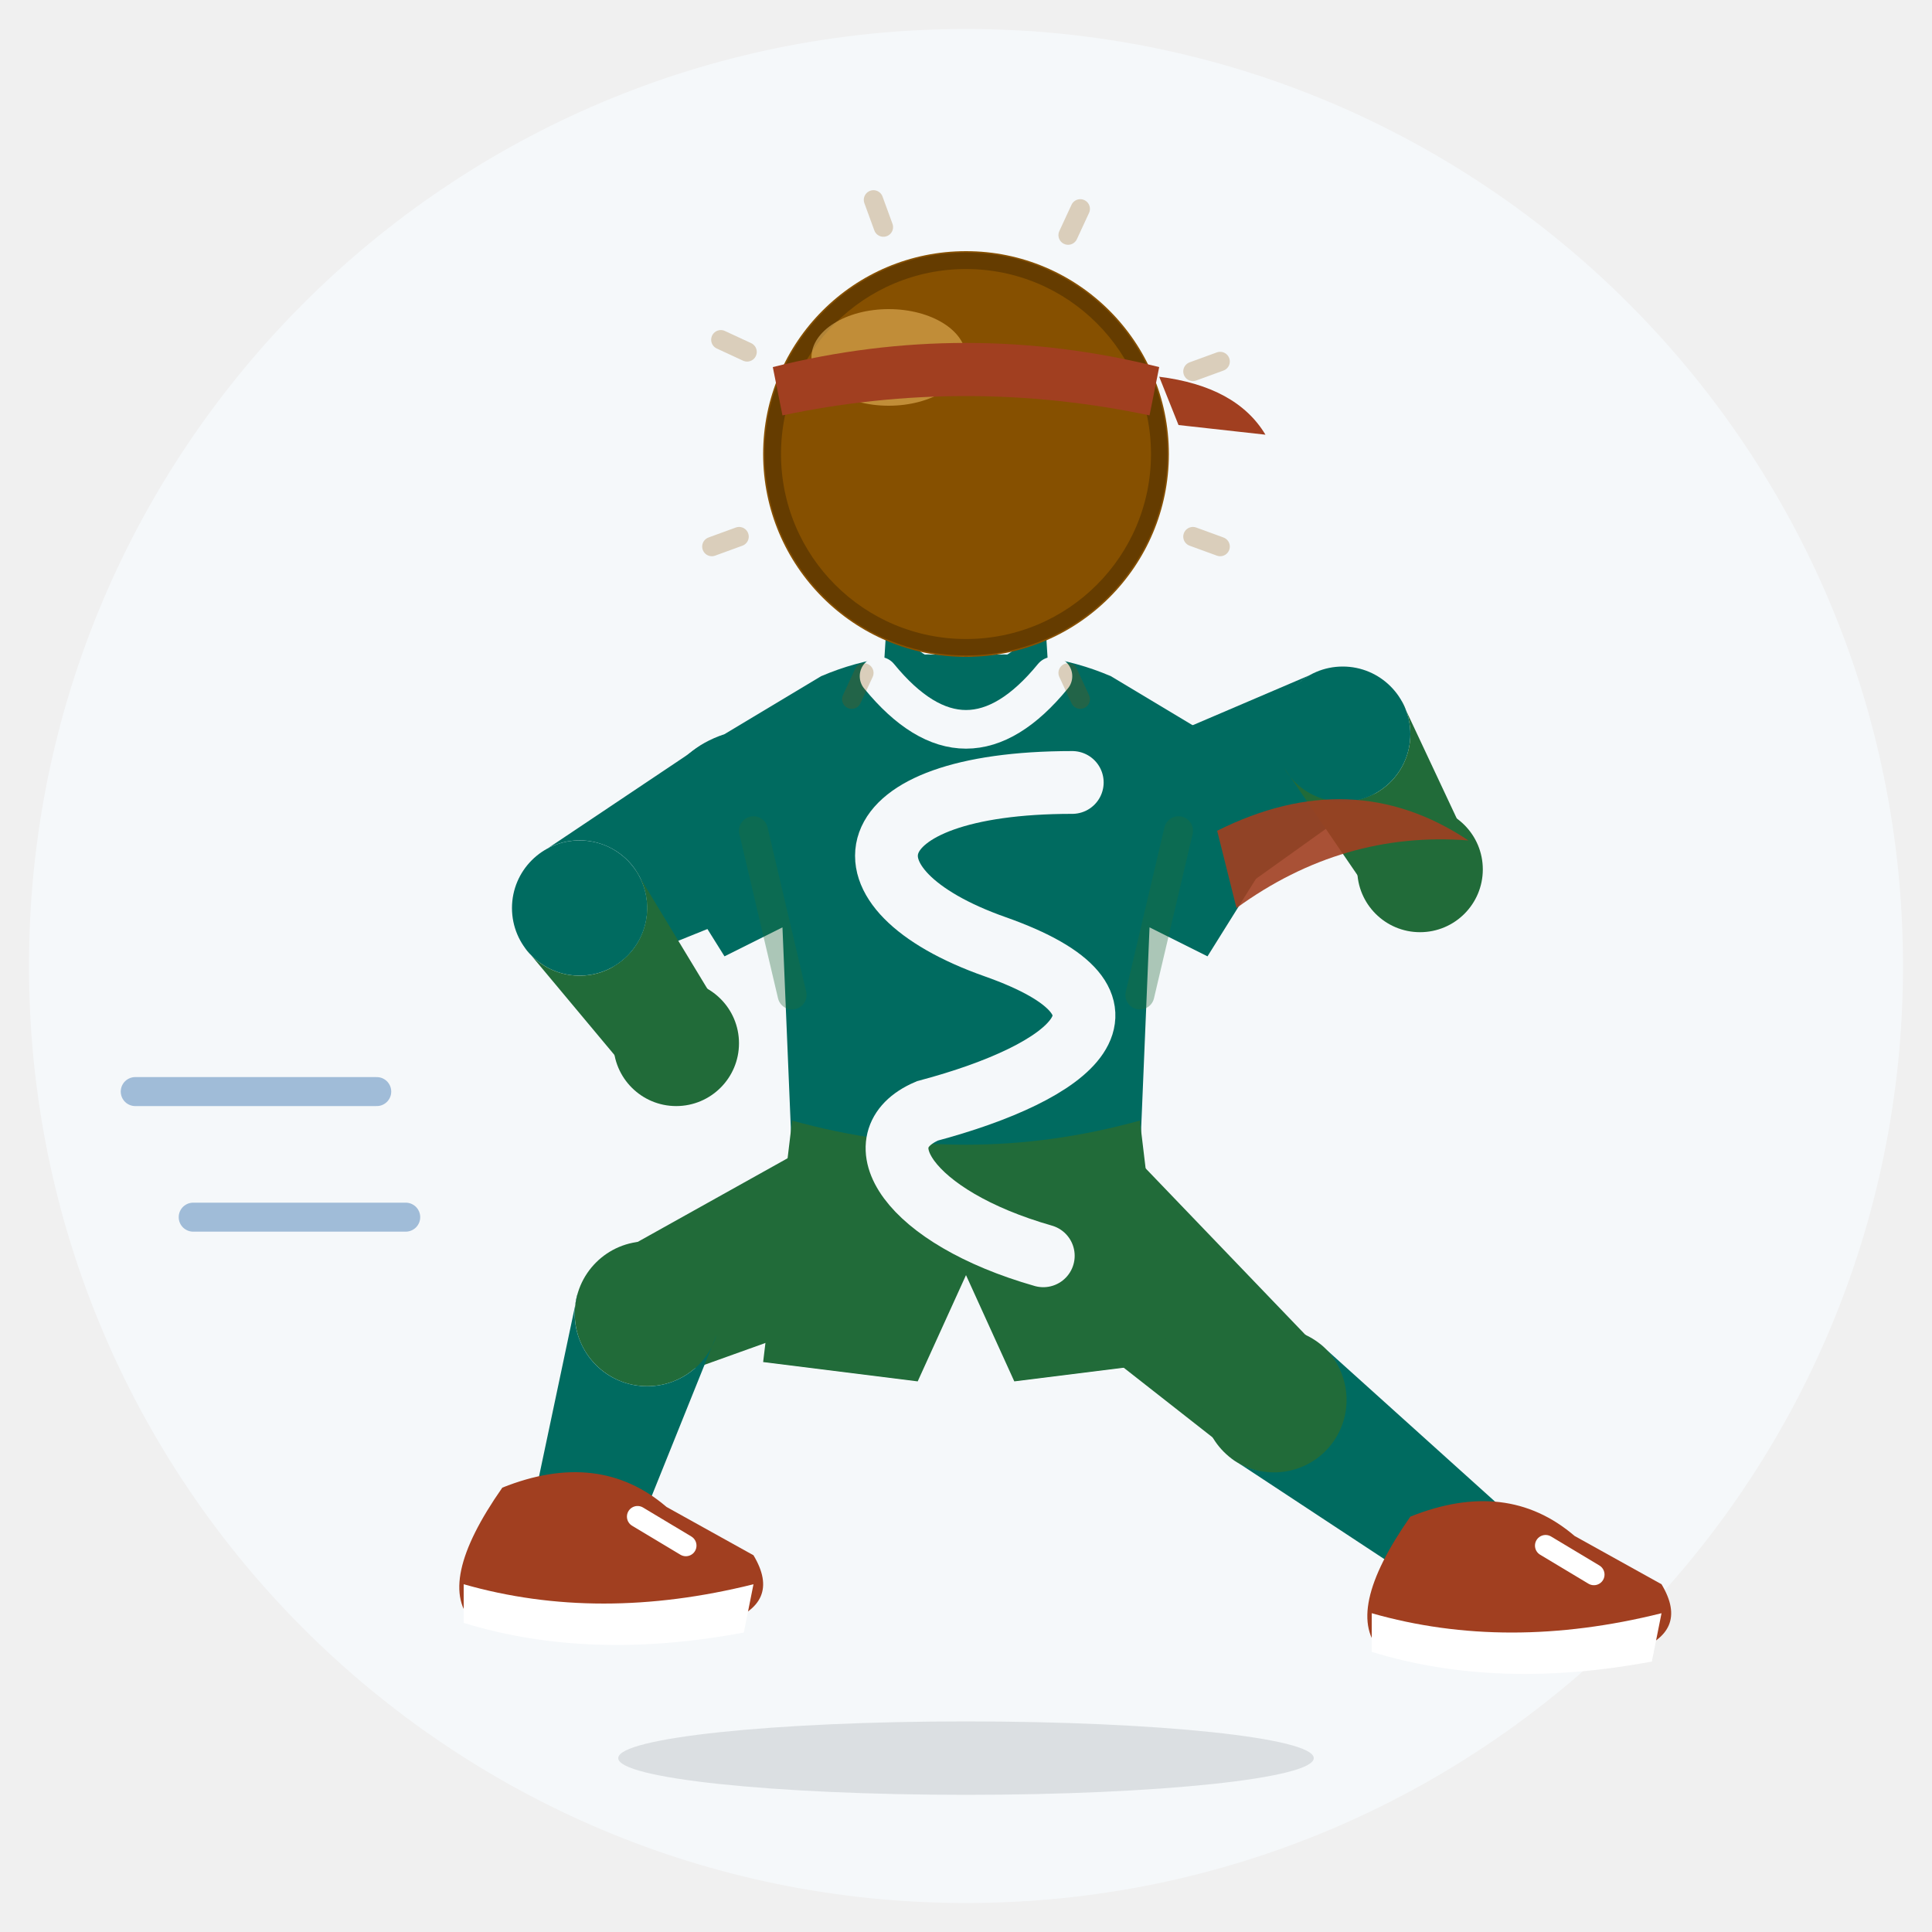
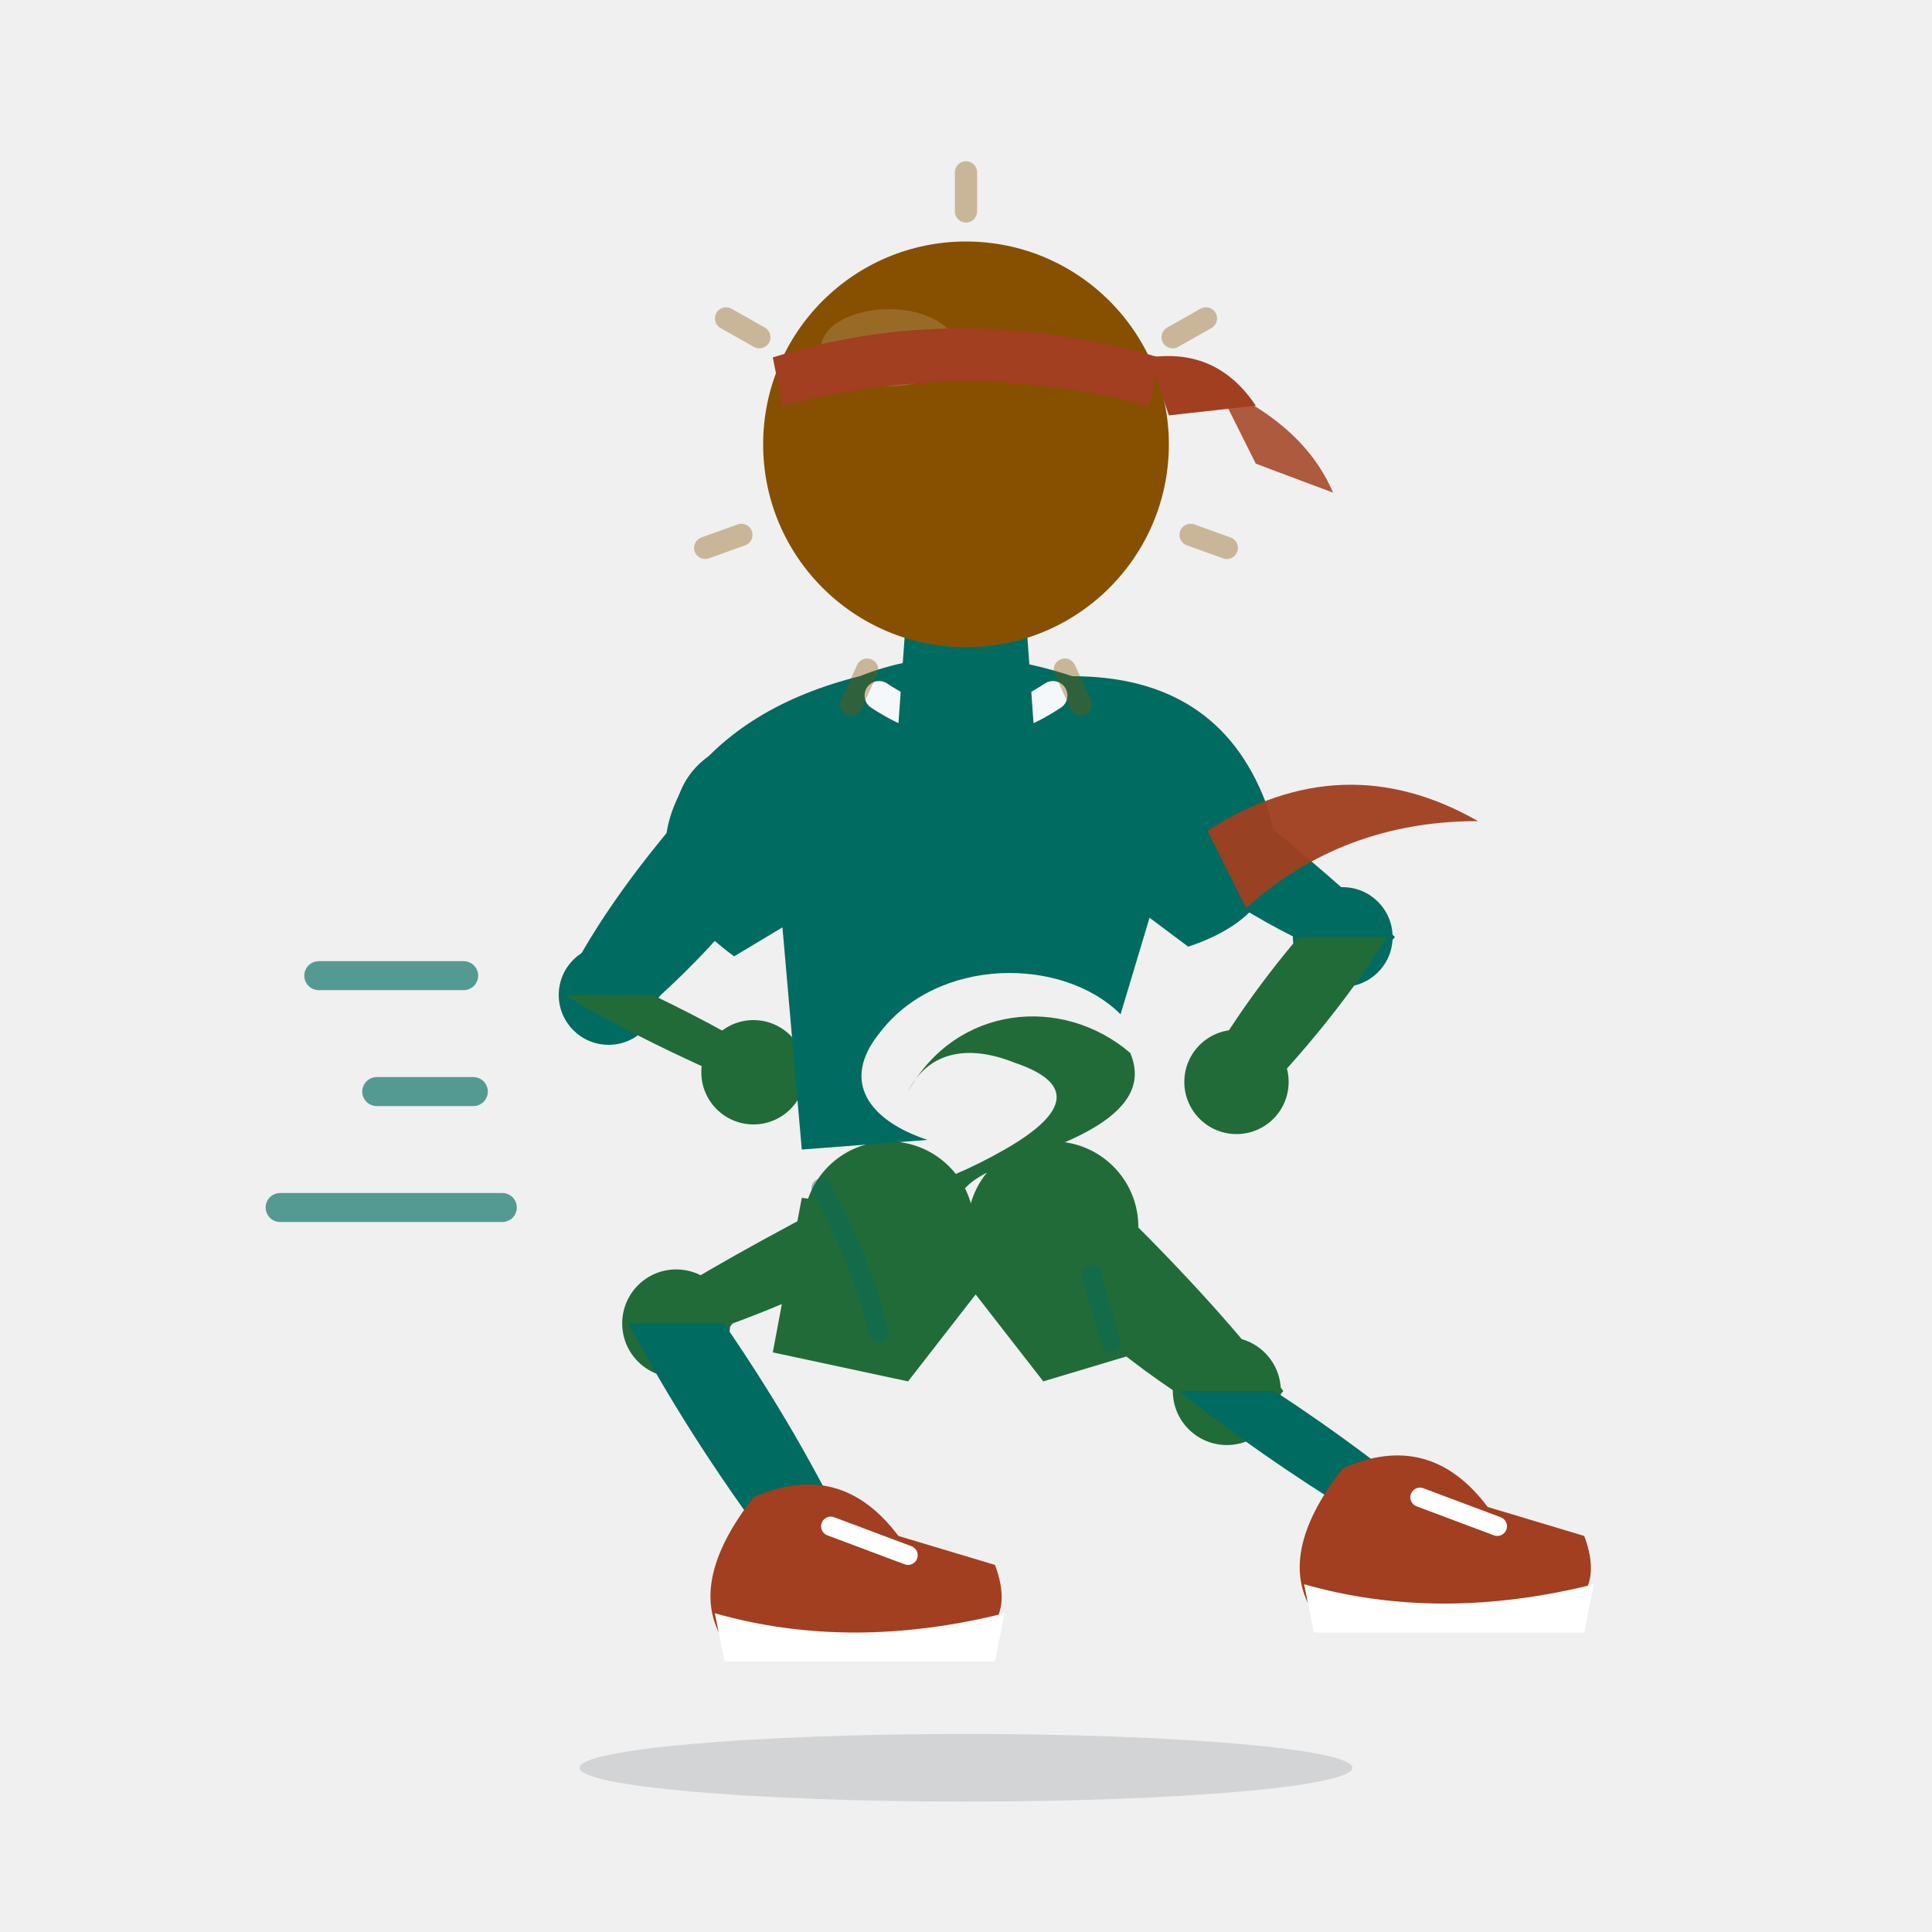
- <svg xmlns="http://www.w3.org/2000/svg" viewBox="0 0 200 200" width="96" height="96" class="trail-companion" data-pose="run" data-theme="light">
+ <svg xmlns="http://www.w3.org/2000/svg" viewBox="0 0 200 200">
  <g class="m-character">
-     <circle cx="100" cy="100" r="97" fill="#F5F8FA" />
-     <g class="m-streaks">
-       <path d="M14 113 H39 M20 126 H42" stroke="#145AA0" stroke-width="3" stroke-linecap="round" opacity=".38" />
-     </g>
    <g class="m-shadow">
-       <ellipse cx="100" cy="182" rx="36" ry="3.8" fill="#17232D" opacity=".12" />
+       <ellipse cx="100" cy="183" rx="40" ry="3.5" fill="#67717B" opacity=".22" />
    </g>
    <g class="m-leg-a">
-       <circle cx="89" cy="126" r="9" fill="#216B39" />
-       <path d="M85.28,117.81 L64.10,129.63 A7,7 0 0 1 69.90,142.37 L92.72,134.19 A9,9 0 0 1 85.28,117.81Z" fill="#216B39" />
-       <circle cx="67" cy="136" r="7.5" fill="#216B39" />
-       <path d="M59.82,133.82 L54.83,157.43 A5.4,5.4 0 0 1 65.17,160.57 L74.18,138.18 A7.5,7.5 0 0 1 59.82,133.82Z" fill="#006B60" />
-       <circle cx="60" cy="159" r="5.5" fill="#006B60" />
-       <path d="M52 154 Q62 150 69 156 L78 161 Q81 166 75 168 L49 168 Q45 164 52 154Z" fill="#A13F20" />
-       <path d="M48 164 Q62 168 78 164 L77 169 Q61 172 48 168Z" fill="#FFFFFF" />
-       <path d="M66 157 L71 160" stroke="#FFFFFF" stroke-width="2.2" stroke-linecap="round" />
+       <circle cx="92" cy="127" r="8.84" fill="#216B39" />
+       <path d="M85.24 125 Q71.9 132.0 64.54 137 Q70 144.15 75.85 137 Q89.45 132.0 98.76 125Z" fill="#216B39" />
+       <circle cx="70" cy="137" r="5.59" fill="#216B39" />
+       <path d="M65.06 137 Q71.15 148.5 79.71 160 Q84 165.46 88.29 160 Q82.85 148.5 74.94 137Z" fill="#006B60" />
+       <path d="M78 155 Q87 151 93 159 L103 162 Q106 170 96 171 L75 170 Q71 164 78 155Z" fill="#A13F20" />
+       <path d="M74 167 Q88 171 104 167 L103 172 L75 172Z" fill="#FFFFFF" />
+       <path d="M86 158 L94 161" fill="none" stroke="#FFFFFF" stroke-width="2" stroke-linecap="round" />
    </g>
    <g class="m-leg-b">
-       <circle cx="111" cy="126" r="9" fill="#216B39" />
-       <path d="M104.96,132.67 L127.30,150.19 A7,7 0 0 1 136.70,139.81 L117.04,119.33 A9,9 0 0 1 104.96,132.67Z" fill="#216B39" />
-       <circle cx="132" cy="145" r="7.5" fill="#216B39" />
-       <path d="M127.41,150.93 L150.70,166.27 A5.4,5.4 0 0 1 157.30,157.73 L136.59,139.07 A7.5,7.5 0 0 1 127.41,150.93Z" fill="#006B60" />
-       <circle cx="154" cy="162" r="5.5" fill="#006B60" />
-       <path d="M146 157 Q156 153 163 159 L172 164 Q175 169 169 171 L143 171 Q139 167 146 157Z" fill="#A13F20" />
-       <path d="M142 167 Q156 171 172 167 L171 172 Q155 175 142 171Z" fill="#FFFFFF" />
-       <path d="M160 160 L165 163" stroke="#FFFFFF" stroke-width="2.2" stroke-linecap="round" />
+       <circle cx="109" cy="127" r="8.84" fill="#216B39" />
+       <path d="M102.24 125 Q108.9 135.5 121.54 144 Q127 151.15 132.85 144 Q126.45 135.5 115.76 125Z" fill="#216B39" />
+       <circle cx="127" cy="144" r="5.59" fill="#216B39" />
+       <path d="M122.06 144 Q130.15 150.5 140.71 157 Q145 162.46 149.29 157 Q141.85 150.5 131.94 144Z" fill="#006B60" />
+       <path d="M139 152 Q148 148 154 156 L164 159 Q167 167 157 168 L136 167 Q132 161 139 152Z" fill="#A13F20" />
+       <path d="M135 164 Q149 168 165 164 L164 169 L136 169Z" fill="#FFFFFF" />
+       <path d="M147 155 L155 158" fill="none" stroke="#FFFFFF" stroke-width="2" stroke-linecap="round" />
    </g>
    <g class="m-arm-a">
-       <circle cx="77" cy="85" r="9" fill="#006B60" />
-       <path d="M72.79,77.05 L56.72,87.81 A7,7 0 0 1 63.28,100.19 L81.21,92.95 A9,9 0 0 1 72.79,77.05Z" fill="#006B60" />
-       <circle cx="60" cy="94" r="7" fill="#006B60" />
-       <path d="M54.30,98.07 L65.36,111.31 A5.7,5.7 0 0 1 74.64,104.69 L65.70,89.93 A7,7 0 0 1 54.30,98.07Z" fill="#216B39" />
-       <circle cx="70" cy="108" r="6.5" fill="#216B39" />
+       <circle cx="78" cy="85" r="8.16" fill="#006B60" />
+       <path d="M71.76 83 Q62.1 94.0 57.96 103 Q63 109.6 68.4 103 Q78.3 94.0 84.24 83Z" fill="#006B60" />
+       <circle cx="63" cy="103" r="5.16" fill="#006B60" />
+       <path d="M58.44 103 Q65.1 107.0 74.04 111 Q78 116.04 81.96 111 Q75.9 107.0 67.56 103Z" fill="#216B39" />
+       <circle cx="78" cy="111" r="5.4" fill="#216B39" />
    </g>
    <g class="m-arm-b">
-       <circle cx="123" cy="85" r="9" fill="#006B60" />
-       <path d="M127.41,92.84 L142.43,82.10 A7,7 0 0 1 135.57,69.90 L118.59,77.16 A9,9 0 0 1 127.41,92.84Z" fill="#006B60" />
-       <circle cx="139" cy="76" r="7" fill="#006B60" />
-       <path d="M132.92,79.47 L142.05,92.83 A5.7,5.7 0 0 1 151.95,87.17 L145.08,72.53 A7,7 0 0 1 132.92,79.47Z" fill="#216B39" />
-       <circle cx="147" cy="90" r="6.5" fill="#216B39" />
-     </g>
-     <g class="m-neck">
-       <path d="M92.00,61.00 L91.00,77.00 A9,9 0 0 1 109.00,77.00 L108.00,61.00 A8,8 0 0 1 92.00,61.00Z" fill="#006B60" />
+       <circle cx="122" cy="85" r="8.16" fill="#006B60" />
+       <path d="M115.76 83 Q122.1 91.0 133.96 97 Q139 103.6 144.4 97 Q138.3 91.0 128.24 83Z" fill="#006B60" />
+       <circle cx="139" cy="97" r="5.16" fill="#006B60" />
+       <path d="M134.44 97 Q128.1 104.5 124.04 112 Q128 117.04 131.96 112 Q138.9 104.5 143.56 97Z" fill="#216B39" />
+       <circle cx="128" cy="112" r="5.4" fill="#216B39" />
    </g>
    <g class="m-torso">
-       <path d="M85 70 Q92 67 100 68 Q108 67 115 70 L125 76 Q134 79 130 91 L125 99 L119 96 L118 120 Q100 125 82 120 L81 96 L75 99 L70 91 Q66 79 75 76Z" fill="#006B60" />
-       <path d="M91 70 Q100 81 109 70" fill="none" stroke="#F5F8FA" stroke-width="4" stroke-linecap="round" />
-       <path d="M78 86 L82 103 M122 86 L118 103" stroke="#216B39" stroke-width="3" opacity=".35" stroke-linecap="round" />
-       <path d="M82 116 Q100 121 118 116 L121 141 L105 143 L100 132 L95 143 L79 141Z" fill="#216B39" />
-       <path d="M111 81 C88 81 86 92 103 98 C120 104 111 111 96 115 C89 118 94 126 108 130" fill="none" stroke="#F5F8FA" stroke-width="6.5" stroke-linecap="round" />
+       <path d="M89 70 Q99 66 111 70 Q126 70 131 83 Q135 94 123 98 L119 95 L116 105 C110 99 97 99 91 107 C87 112 90 116 96 118 L83 119 L81 96 L76 99 Q65 91 71 81 Q77 73 89 70Z" fill="#006B60" />
+       <path d="M117 109 C120 116 108 119 103 121 C96 124 98 129 111 132 Q118 135 118 140 L108 143 L101 134 L94 143 L80 140 L83 124 C90 125 97 123 104 119 C111 115 111 112 105 110 C100 108 96 109 94 113 C99 104 110 103 117 109Z" fill="#216B39" />
+       <path d="M91 72 Q100 78 109 72" fill="none" stroke="#F5F8FA" stroke-width="3" stroke-linecap="round" />
+       <path d="M85 123 Q89 130 91 138 M113 132 L115 139" fill="none" stroke="#006B60" stroke-width="2" stroke-linecap="round" opacity=".42" />
    </g>
    <g class="m-head">
-       <circle cx="100" cy="47" r="21" fill="#865000" />
-       <circle cx="100" cy="47" r="20" fill="#865000" stroke="#653C00" stroke-width="1.7" />
-       <ellipse cx="92" cy="37" rx="8" ry="5" fill="#F7C56C" opacity=".52" />
-       <path d="M123.49 55.55 L126.31 56.58" stroke="#865000" stroke-width="2" opacity=".25" stroke-linecap="round" />
-       <path d="M110.57 69.66 L111.83 72.38" stroke="#865000" stroke-width="2" opacity=".25" stroke-linecap="round" />
-       <path d="M89.43 69.66 L88.17 72.38" stroke="#865000" stroke-width="2" opacity=".25" stroke-linecap="round" />
-       <path d="M76.51 55.55 L73.69 56.58" stroke="#865000" stroke-width="2" opacity=".25" stroke-linecap="round" />
-       <path d="M77.34 36.43 L74.62 35.17" stroke="#865000" stroke-width="2" opacity=".25" stroke-linecap="round" />
-       <path d="M91.45 23.51 L90.42 20.69" stroke="#865000" stroke-width="2" opacity=".25" stroke-linecap="round" />
-       <path d="M110.57 24.34 L111.83 21.62" stroke="#865000" stroke-width="2" opacity=".25" stroke-linecap="round" />
-       <path d="M123.49 38.45 L126.31 37.42" stroke="#865000" stroke-width="2" opacity=".25" stroke-linecap="round" />
-       <path d="M80 38 Q100 33 120 38 L119 43 Q100 39 81 43Z" fill="#A13F20" />
-       <path d="M120 39 Q128 40 131 45 L122 44Z" fill="#A13F20" />
+       <path d="M94 61 L93 75 Q100 80 107 75 L106 61Z" fill="#006B60" />
+       <path d="M100.0 21.89 L100.0 17.84" fill="none" stroke="#865000" stroke-width="2.3" stroke-linecap="round" opacity=".36" />
+       <path d="M121.39 34.91 L124.84 32.96" fill="none" stroke="#865000" stroke-width="2.3" stroke-linecap="round" opacity=".36" />
+       <path d="M123.25 55.37 L127.0 56.72" fill="none" stroke="#865000" stroke-width="2.3" stroke-linecap="round" opacity=".36" />
+       <path d="M110.23 69.32 L111.88 72.92" fill="none" stroke="#865000" stroke-width="2.3" stroke-linecap="round" opacity=".36" />
+       <path d="M89.77 69.32 L88.12 72.92" fill="none" stroke="#865000" stroke-width="2.3" stroke-linecap="round" opacity=".36" />
+       <path d="M76.75 55.37 L73.0 56.72" fill="none" stroke="#865000" stroke-width="2.3" stroke-linecap="round" opacity=".36" />
+       <path d="M78.61 34.91 L75.16 32.96" fill="none" stroke="#865000" stroke-width="2.3" stroke-linecap="round" opacity=".36" />
+       <circle cx="100" cy="46" r="21" fill="#865000" />
+       <ellipse cx="92" cy="36" rx="7" ry="4" fill="#FFFFFF" opacity=".15" />
+       <path d="M80 37 Q99 31 120 37 L119 42 Q100 37 81 42Z" fill="#A13F20" />
+       <path d="M119 37 Q126 36 130 42 L121 43Z" fill="#A13F20" />
+       <path d="M126 40 Q135 44 138 51 L130 48Z" fill="#A13F20" opacity=".85" />
    </g>
    <g class="m-ribbon">
-       <path d="M126 86 Q140 79 152 87 Q139 86 128 94Z" fill="#A13F20" opacity=".9" />
+       <path d="M125 86 Q139 77 153 85 Q139 85 129 94Z" fill="#A13F20" opacity=".95" />
+     </g>
+     <g class="m-streaks">
+       <path d="M48 101 L33 101 M49 113 L39 113 M52 125 L29 125" fill="none" stroke="#006B60" stroke-width="3" stroke-linecap="round" opacity=".65" />
    </g>
  </g>
</svg>
